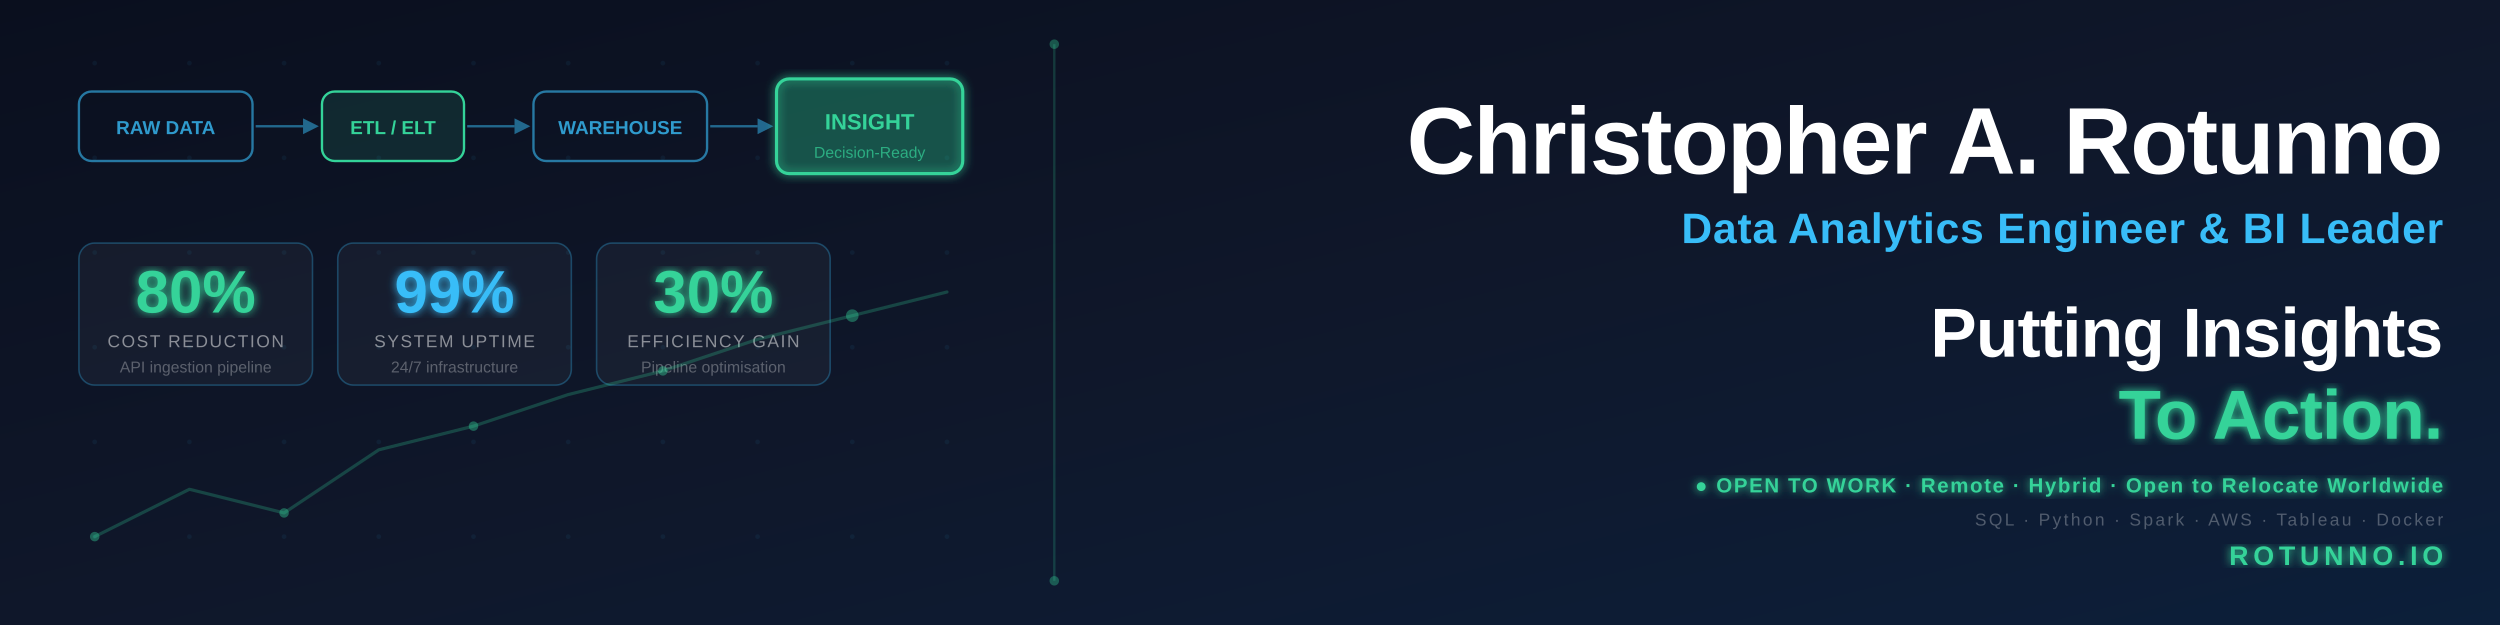
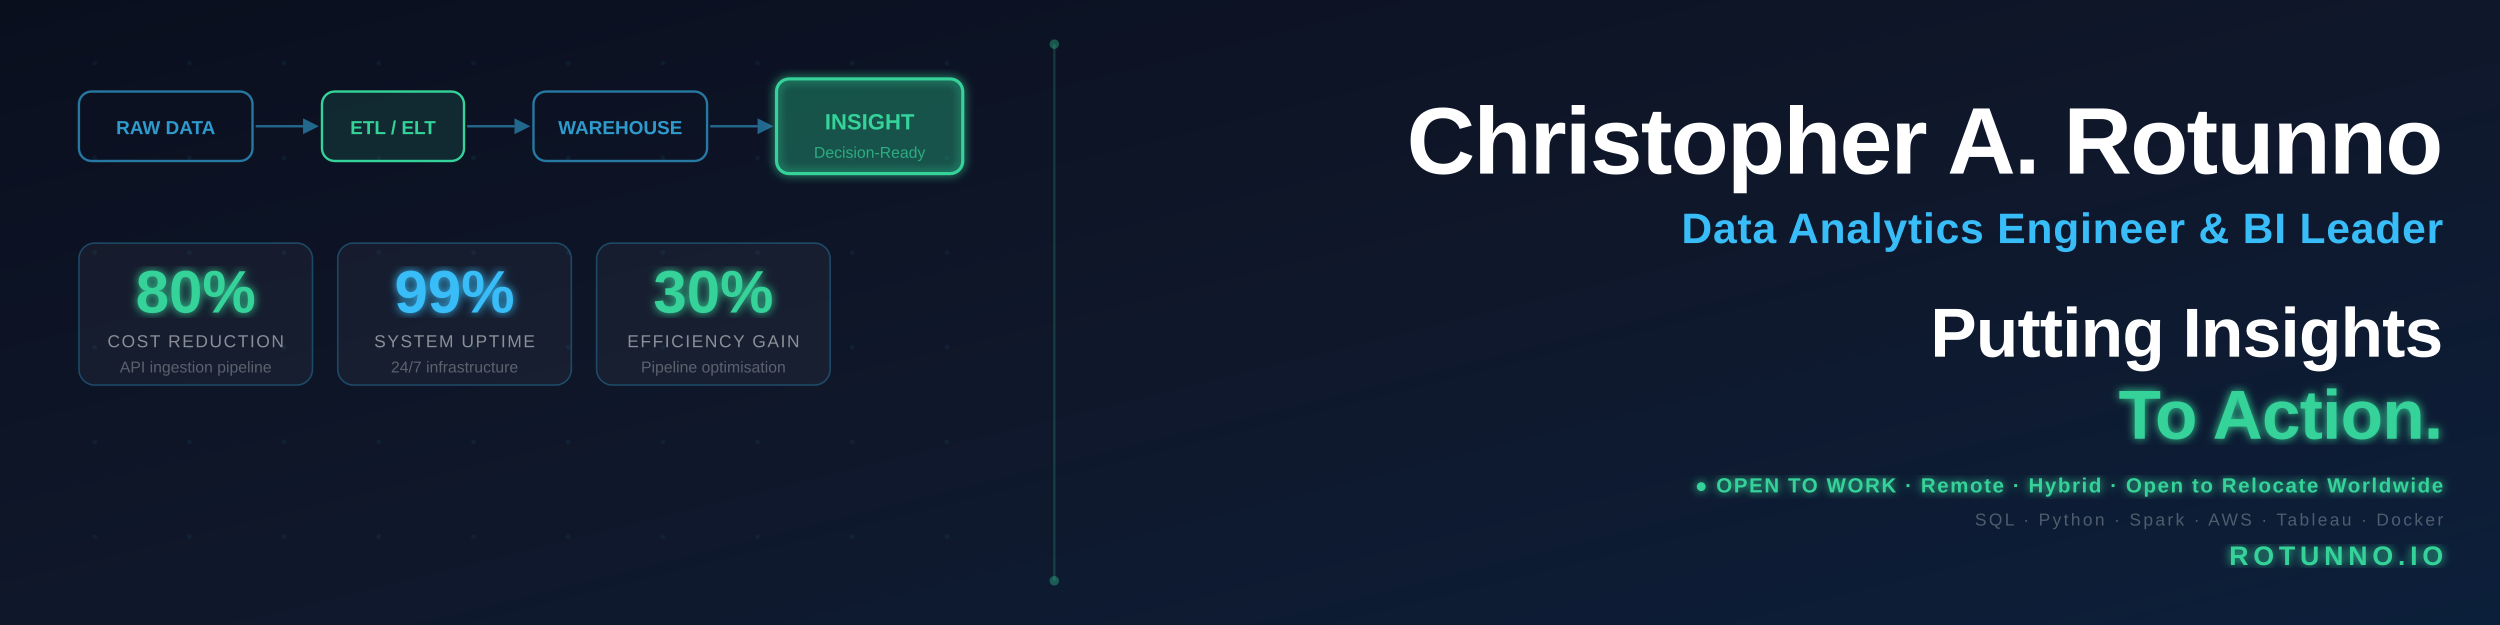
<svg xmlns="http://www.w3.org/2000/svg" viewBox="0 0 1584 396" width="1584" height="396">
  <defs>
    <linearGradient id="bg" x1="0%" y1="0%" x2="100%" y2="100%">
      <stop offset="0%" stop-color="#0a0f1e" />
      <stop offset="50%" stop-color="#0f172a" />
      <stop offset="100%" stop-color="#0c1f3a" />
    </linearGradient>
    <linearGradient id="emeraldLine" x1="0%" y1="0%" x2="100%" y2="0%">
      <stop offset="0%" stop-color="#34d399" stop-opacity="0" />
      <stop offset="40%" stop-color="#34d399" stop-opacity="1" />
      <stop offset="100%" stop-color="#34d399" stop-opacity="0.3" />
    </linearGradient>
    <filter id="glow">
      <feGaussianBlur stdDeviation="3" result="coloredBlur" />
      <feMerge>
        <feMergeNode in="coloredBlur" />
        <feMergeNode in="SourceGraphic" />
      </feMerge>
    </filter>
  </defs>
  <rect width="1584" height="396" fill="url(#bg)" />
  <g fill="#38bdf8" opacity="0.06">
    <circle cx="60" cy="40" r="1.5" />
    <circle cx="120" cy="40" r="1.5" />
    <circle cx="180" cy="40" r="1.5" />
    <circle cx="240" cy="40" r="1.5" />
    <circle cx="300" cy="40" r="1.5" />
    <circle cx="360" cy="40" r="1.5" />
    <circle cx="420" cy="40" r="1.5" />
    <circle cx="480" cy="40" r="1.5" />
    <circle cx="540" cy="40" r="1.5" />
    <circle cx="600" cy="40" r="1.5" />
    <circle cx="60" cy="100" r="1.5" />
    <circle cx="120" cy="100" r="1.5" />
    <circle cx="180" cy="100" r="1.5" />
    <circle cx="240" cy="100" r="1.5" />
    <circle cx="300" cy="100" r="1.5" />
    <circle cx="360" cy="100" r="1.5" />
    <circle cx="420" cy="100" r="1.5" />
    <circle cx="480" cy="100" r="1.5" />
    <circle cx="540" cy="100" r="1.5" />
    <circle cx="600" cy="100" r="1.5" />
    <circle cx="60" cy="160" r="1.5" />
    <circle cx="120" cy="160" r="1.5" />
    <circle cx="180" cy="160" r="1.5" />
    <circle cx="240" cy="160" r="1.5" />
    <circle cx="300" cy="160" r="1.5" />
    <circle cx="360" cy="160" r="1.5" />
    <circle cx="420" cy="160" r="1.5" />
    <circle cx="480" cy="160" r="1.5" />
    <circle cx="540" cy="160" r="1.5" />
    <circle cx="600" cy="160" r="1.5" />
    <circle cx="60" cy="220" r="1.5" />
    <circle cx="120" cy="220" r="1.5" />
    <circle cx="180" cy="220" r="1.5" />
    <circle cx="240" cy="220" r="1.5" />
    <circle cx="300" cy="220" r="1.5" />
    <circle cx="360" cy="220" r="1.5" />
    <circle cx="420" cy="220" r="1.5" />
    <circle cx="480" cy="220" r="1.5" />
    <circle cx="540" cy="220" r="1.5" />
    <circle cx="600" cy="220" r="1.5" />
    <circle cx="60" cy="280" r="1.5" />
    <circle cx="120" cy="280" r="1.5" />
    <circle cx="180" cy="280" r="1.5" />
    <circle cx="240" cy="280" r="1.5" />
    <circle cx="300" cy="280" r="1.5" />
    <circle cx="360" cy="280" r="1.5" />
    <circle cx="420" cy="280" r="1.5" />
    <circle cx="480" cy="280" r="1.5" />
    <circle cx="540" cy="280" r="1.5" />
    <circle cx="600" cy="280" r="1.5" />
    <circle cx="60" cy="340" r="1.5" />
    <circle cx="120" cy="340" r="1.5" />
    <circle cx="180" cy="340" r="1.5" />
    <circle cx="240" cy="340" r="1.5" />
    <circle cx="300" cy="340" r="1.5" />
    <circle cx="360" cy="340" r="1.5" />
    <circle cx="420" cy="340" r="1.5" />
    <circle cx="480" cy="340" r="1.5" />
    <circle cx="540" cy="340" r="1.5" />
    <circle cx="600" cy="340" r="1.5" />
  </g>
  <rect x="50" y="58" width="110" height="44" rx="8" fill="none" stroke="#38bdf8" stroke-width="1.5" opacity="0.6" />
  <text x="105" y="85" text-anchor="middle" font-family="Arial,sans-serif" font-size="12" fill="#38bdf8" opacity="0.8" font-weight="600">RAW DATA</text>
  <line x1="162" y1="80" x2="192" y2="80" stroke="#38bdf8" stroke-width="1.5" opacity="0.5" />
  <polygon points="192,75 202,80 192,85" fill="#38bdf8" opacity="0.5" />
  <rect x="204" y="58" width="90" height="44" rx="8" fill="#34d399" fill-opacity="0.12" stroke="#34d399" stroke-width="1.5" />
  <text x="249" y="85" text-anchor="middle" font-family="Arial,sans-serif" font-size="12" fill="#34d399" font-weight="700">ETL / ELT</text>
  <line x1="296" y1="80" x2="326" y2="80" stroke="#38bdf8" stroke-width="1.5" opacity="0.5" />
  <polygon points="326,75 336,80 326,85" fill="#38bdf8" opacity="0.5" />
  <rect x="338" y="58" width="110" height="44" rx="8" fill="none" stroke="#38bdf8" stroke-width="1.5" opacity="0.6" />
  <text x="393" y="85" text-anchor="middle" font-family="Arial,sans-serif" font-size="12" fill="#38bdf8" opacity="0.8" font-weight="600">WAREHOUSE</text>
  <line x1="450" y1="80" x2="480" y2="80" stroke="#38bdf8" stroke-width="1.5" opacity="0.5" />
  <polygon points="480,75 490,80 480,85" fill="#38bdf8" opacity="0.5" />
  <rect x="492" y="50" width="118" height="60" rx="8" fill="#34d399" fill-opacity="0.18" stroke="#34d399" stroke-width="2" filter="url(#glow)" />
  <text x="551" y="82" text-anchor="middle" font-family="Arial,sans-serif" font-size="14" fill="#34d399" font-weight="800">INSIGHT</text>
  <text x="551" y="100" text-anchor="middle" font-family="Arial,sans-serif" font-size="10" fill="#34d399" opacity="0.7">Decision-Ready</text>
  <rect x="50" y="154" width="148" height="90" rx="10" fill="#ffffff" fill-opacity="0.04" stroke="#38bdf8" stroke-width="1" stroke-opacity="0.3" />
  <text x="124" y="198" text-anchor="middle" font-family="Arial,sans-serif" font-size="38" font-weight="900" fill="#34d399" filter="url(#glow)">80%</text>
  <text x="124" y="220" text-anchor="middle" font-family="Arial,sans-serif" font-size="11" fill="white" opacity="0.5" letter-spacing="1">COST REDUCTION</text>
  <text x="124" y="236" text-anchor="middle" font-family="Arial,sans-serif" font-size="10" fill="white" opacity="0.3">API ingestion pipeline</text>
  <rect x="214" y="154" width="148" height="90" rx="10" fill="#ffffff" fill-opacity="0.04" stroke="#38bdf8" stroke-width="1" stroke-opacity="0.3" />
  <text x="288" y="198" text-anchor="middle" font-family="Arial,sans-serif" font-size="38" font-weight="900" fill="#38bdf8" filter="url(#glow)">99%</text>
  <text x="288" y="220" text-anchor="middle" font-family="Arial,sans-serif" font-size="11" fill="white" opacity="0.5" letter-spacing="1">SYSTEM UPTIME</text>
  <text x="288" y="236" text-anchor="middle" font-family="Arial,sans-serif" font-size="10" fill="white" opacity="0.3">24/7 infrastructure</text>
  <rect x="378" y="154" width="148" height="90" rx="10" fill="#ffffff" fill-opacity="0.04" stroke="#38bdf8" stroke-width="1" stroke-opacity="0.3" />
  <text x="452" y="198" text-anchor="middle" font-family="Arial,sans-serif" font-size="38" font-weight="900" fill="#34d399" filter="url(#glow)">30%</text>
  <text x="452" y="220" text-anchor="middle" font-family="Arial,sans-serif" font-size="11" fill="white" opacity="0.5" letter-spacing="1">EFFICIENCY GAIN</text>
  <text x="452" y="236" text-anchor="middle" font-family="Arial,sans-serif" font-size="10" fill="white" opacity="0.3">Pipeline optimisation</text>
-   <polyline points="60,340 120,310 180,325 240,285 300,270 360,250 420,235 480,215 540,200 600,185" fill="none" stroke="#34d399" stroke-width="2" opacity="0.25" stroke-linecap="round" stroke-linejoin="round" />
-   <g fill="#34d399" opacity="0.4">
-     <circle cx="60" cy="340" r="3" />
-     <circle cx="180" cy="325" r="3" />
-     <circle cx="300" cy="270" r="3" />
-     <circle cx="420" cy="235" r="3" />
-     <circle cx="540" cy="200" r="4" />
-   </g>
  <line x1="668" y1="28" x2="668" y2="368" stroke="#34d399" stroke-width="1.5" opacity="0.2" />
  <circle cx="668" cy="28" r="3" fill="#34d399" opacity="0.35" />
  <circle cx="668" cy="368" r="3" fill="#34d399" opacity="0.35" />
  <text x="1548" y="110" text-anchor="end" font-family="Arial,Helvetica,sans-serif" font-size="60" font-weight="900" fill="white" letter-spacing="-1">Christopher A. Rotunno</text>
  <text x="1548" y="154" text-anchor="end" font-family="Arial,Helvetica,sans-serif" font-size="27" font-weight="600" fill="#38bdf8" letter-spacing="0.5">Data Analytics Engineer &amp; BI Leader</text>
  <line x1="910" y1="176" x2="1548" y2="176" stroke="url(#emeraldLine)" stroke-width="1.5" />
  <text x="1548" y="226" text-anchor="end" font-family="Arial,Helvetica,sans-serif" font-size="44" font-weight="800" fill="white" letter-spacing="-0.5">Putting Insights</text>
  <text x="1548" y="278" text-anchor="end" font-family="Arial,Helvetica,sans-serif" font-size="44" font-weight="800" fill="#34d399" letter-spacing="-0.5" filter="url(#glow)">To Action.</text>
  <text x="1548" y="312" text-anchor="end" font-family="Arial,Helvetica,sans-serif" font-size="13" font-weight="700" fill="#34d399" letter-spacing="1" filter="url(#glow)">● OPEN TO WORK · Remote · Hybrid · Open to Relocate Worldwide</text>
  <text x="1548" y="333" text-anchor="end" font-family="Arial,Helvetica,sans-serif" font-size="11" font-weight="400" fill="white" opacity="0.28" letter-spacing="1.5">SQL · Python · Spark · AWS · Tableau · Docker</text>
  <text x="1548" y="358" text-anchor="end" font-family="Arial,Helvetica,sans-serif" font-size="17" font-weight="700" fill="#34d399" letter-spacing="3" filter="url(#glow)">ROTUNNO.IO</text>
</svg>
